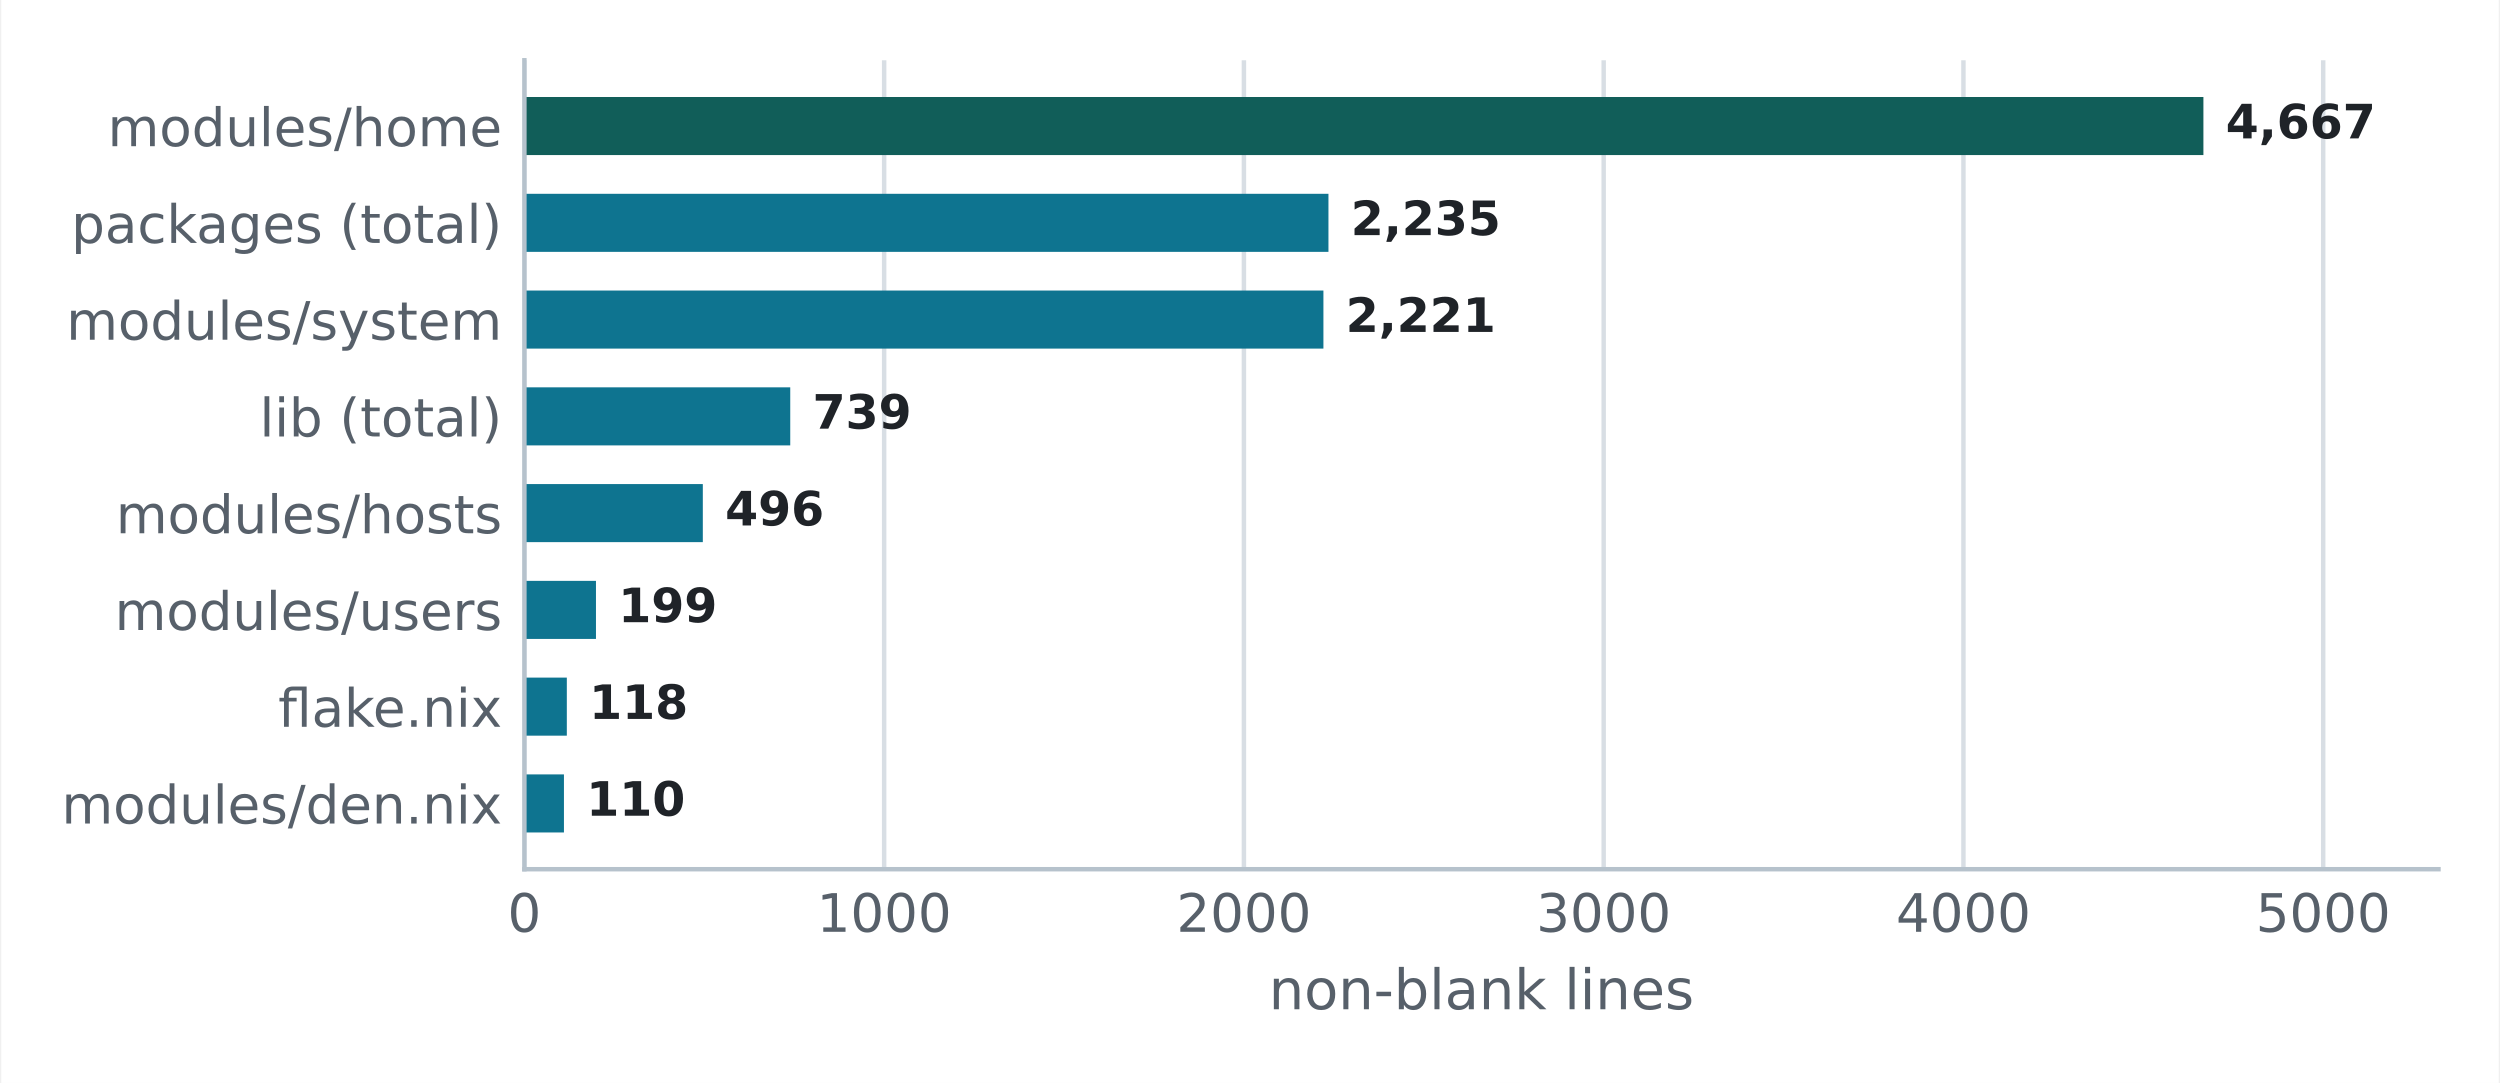
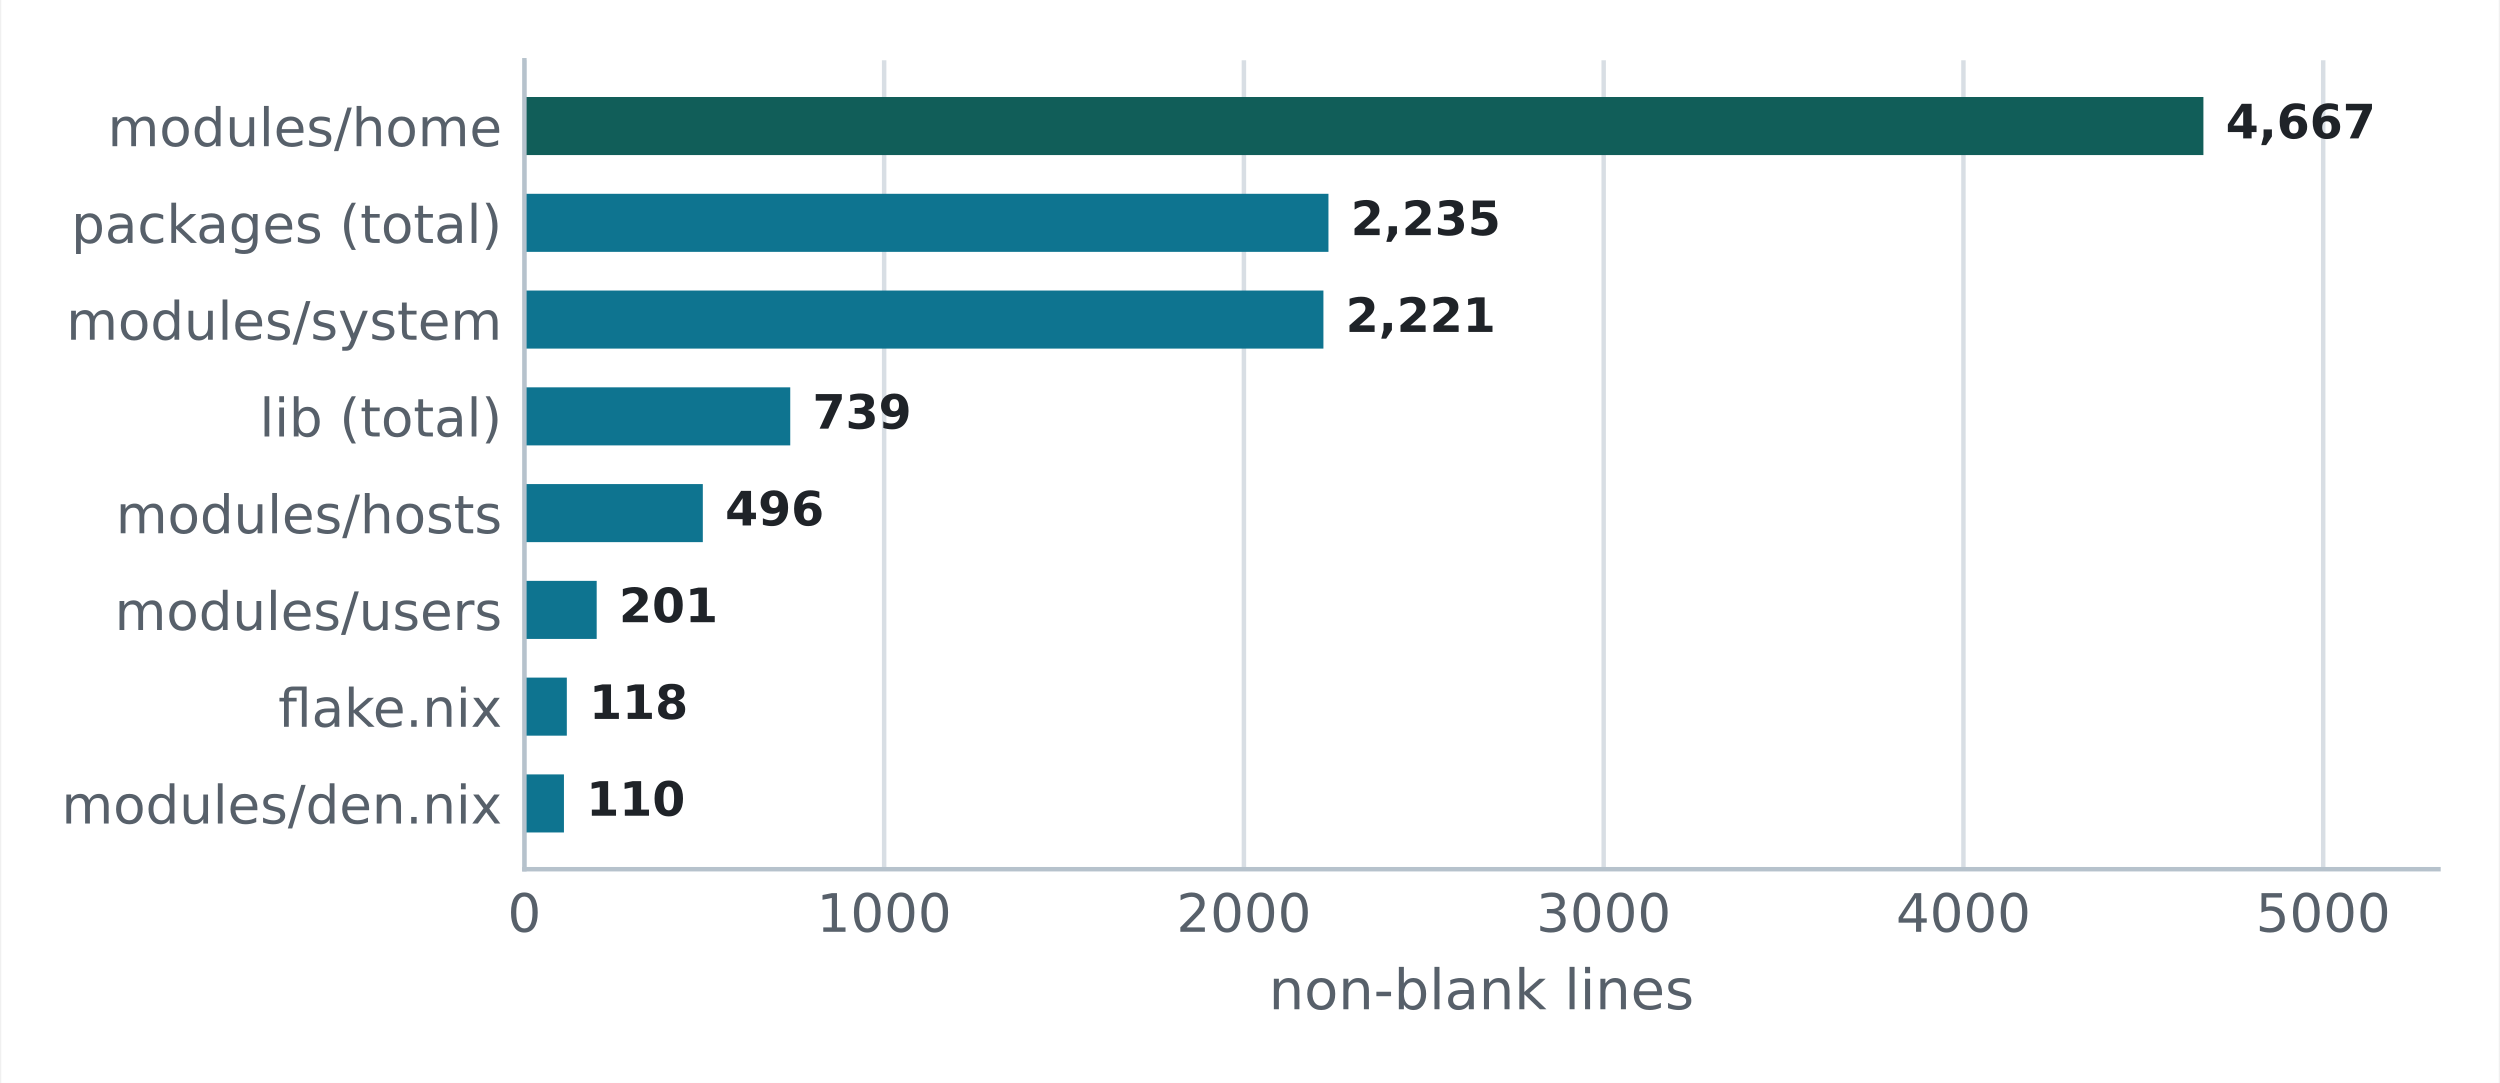
<svg xmlns="http://www.w3.org/2000/svg" xmlns:xlink="http://www.w3.org/1999/xlink" width="995" height="431" viewBox="0 0 447.591 194.078" version="1.1">
  <defs>
    <style type="text/css">*{stroke-linejoin: round; stroke-linecap: butt}</style>
  </defs>
  <g id="figure_1">
    <g id="patch_1">
      <path d="M 0 194.078  L 447.591 194.078  L 447.591 0  L 0 0  z " style="fill: #ffffff" />
    </g>
    <g id="axes_1">
      <g id="patch_2">
        <path d="M 93.751 155.778  L 436.791 155.778  L 436.791 10.8  L 93.751 10.8  z " style="fill: #ffffff" />
      </g>
      <g id="matplotlib.axis_1">
        <g id="xtick_1">
          <g id="line2d_1">
            <path d="M 93.751 155.778  L 93.751 10.8  " clip-path="url(#p4f550c6e6d)" style="fill: none; stroke: #d8dee4; stroke-width: 0.8; stroke-linecap: square" />
          </g>
          <g id="line2d_2" />
          <g id="text_1">
            <g style="fill: #57606a" transform="translate(90.72875 166.9954) scale(0.095 -0.095)">
              <defs>
                <path id="DejaVuSans-13" d="M 2034 4250  Q 1547 4250 1301 3770  Q 1056 3291 1056 2328  Q 1056 1369 1301 889  Q 1547 409 2034 409  Q 2525 409 2770 889  Q 3016 1369 3016 2328  Q 3016 3291 2770 3770  Q 2525 4250 2034 4250  z M 2034 4750  Q 2819 4750 3233 4129  Q 3647 3509 3647 2328  Q 3647 1150 3233 529  Q 2819 -91 2034 -91  Q 1250 -91 836 529  Q 422 1150 422 2328  Q 422 3509 836 4129  Q 1250 4750 2034 4750  z " transform="scale(0.015625)" />
              </defs>
              <use xlink:href="#DejaVuSans-13" />
            </g>
          </g>
        </g>
        <g id="xtick_2">
          <g id="line2d_3">
            <path d="M 158.228 155.778  L 158.228 10.8  " clip-path="url(#p4f550c6e6d)" style="fill: none; stroke: #d8dee4; stroke-width: 0.8; stroke-linecap: square" />
          </g>
          <g id="line2d_4" />
          <g id="text_2">
            <g style="fill: #57606a" transform="translate(146.1388 166.9954) scale(0.095 -0.095)">
              <defs>
                <path id="DejaVuSans-14" d="M 794 531  L 1825 531  L 1825 4091  L 703 3866  L 703 4441  L 1819 4666  L 2450 4666  L 2450 531  L 3481 531  L 3481 0  L 794 0  L 794 531  z " transform="scale(0.015625)" />
              </defs>
              <use xlink:href="#DejaVuSans-14" />
              <use xlink:href="#DejaVuSans-13" transform="translate(63.625 0)" />
              <use xlink:href="#DejaVuSans-13" transform="translate(127.25 0)" />
              <use xlink:href="#DejaVuSans-13" transform="translate(190.875 0)" />
            </g>
          </g>
        </g>
        <g id="xtick_3">
          <g id="line2d_5">
            <path d="M 222.704 155.778  L 222.704 10.8  " clip-path="url(#p4f550c6e6d)" style="fill: none; stroke: #d8dee4; stroke-width: 0.8; stroke-linecap: square" />
          </g>
          <g id="line2d_6" />
          <g id="text_3">
            <g style="fill: #57606a" transform="translate(210.6154 166.9954) scale(0.095 -0.095)">
              <defs>
                <path id="DejaVuSans-15" d="M 1228 531  L 3431 531  L 3431 0  L 469 0  L 469 531  Q 828 903 1448 1529  Q 2069 2156 2228 2338  Q 2531 2678 2651 2914  Q 2772 3150 2772 3378  Q 2772 3750 2511 3984  Q 2250 4219 1831 4219  Q 1534 4219 1204 4116  Q 875 4013 500 3803  L 500 4441  Q 881 4594 1212 4672  Q 1544 4750 1819 4750  Q 2544 4750 2975 4387  Q 3406 4025 3406 3419  Q 3406 3131 3298 2873  Q 3191 2616 2906 2266  Q 2828 2175 2409 1742  Q 1991 1309 1228 531  z " transform="scale(0.015625)" />
              </defs>
              <use xlink:href="#DejaVuSans-15" />
              <use xlink:href="#DejaVuSans-13" transform="translate(63.625 0)" />
              <use xlink:href="#DejaVuSans-13" transform="translate(127.25 0)" />
              <use xlink:href="#DejaVuSans-13" transform="translate(190.875 0)" />
            </g>
          </g>
        </g>
        <g id="xtick_4">
          <g id="line2d_7">
            <path d="M 287.181 155.778  L 287.181 10.8  " clip-path="url(#p4f550c6e6d)" style="fill: none; stroke: #d8dee4; stroke-width: 0.8; stroke-linecap: square" />
          </g>
          <g id="line2d_8" />
          <g id="text_4">
            <g style="fill: #57606a" transform="translate(275.092 166.9954) scale(0.095 -0.095)">
              <defs>
                <path id="DejaVuSans-16" d="M 2597 2516  Q 3050 2419 3304 2112  Q 3559 1806 3559 1356  Q 3559 666 3084 287  Q 2609 -91 1734 -91  Q 1441 -91 1130 -33  Q 819 25 488 141  L 488 750  Q 750 597 1062 519  Q 1375 441 1716 441  Q 2309 441 2620 675  Q 2931 909 2931 1356  Q 2931 1769 2642 2001  Q 2353 2234 1838 2234  L 1294 2234  L 1294 2753  L 1863 2753  Q 2328 2753 2575 2939  Q 2822 3125 2822 3475  Q 2822 3834 2567 4026  Q 2313 4219 1838 4219  Q 1578 4219 1281 4162  Q 984 4106 628 3988  L 628 4550  Q 988 4650 1302 4700  Q 1616 4750 1894 4750  Q 2613 4750 3031 4423  Q 3450 4097 3450 3541  Q 3450 3153 3228 2886  Q 3006 2619 2597 2516  z " transform="scale(0.015625)" />
              </defs>
              <use xlink:href="#DejaVuSans-16" />
              <use xlink:href="#DejaVuSans-13" transform="translate(63.625 0)" />
              <use xlink:href="#DejaVuSans-13" transform="translate(127.25 0)" />
              <use xlink:href="#DejaVuSans-13" transform="translate(190.875 0)" />
            </g>
          </g>
        </g>
        <g id="xtick_5">
          <g id="line2d_9">
            <path d="M 351.657 155.778  L 351.657 10.8  " clip-path="url(#p4f550c6e6d)" style="fill: none; stroke: #d8dee4; stroke-width: 0.8; stroke-linecap: square" />
          </g>
          <g id="line2d_10" />
          <g id="text_5">
            <g style="fill: #57606a" transform="translate(339.5686 166.9954) scale(0.095 -0.095)">
              <defs>
                <path id="DejaVuSans-17" d="M 2419 4116  L 825 1625  L 2419 1625  L 2419 4116  z M 2253 4666  L 3047 4666  L 3047 1625  L 3713 1625  L 3713 1100  L 3047 1100  L 3047 0  L 2419 0  L 2419 1100  L 313 1100  L 313 1709  L 2253 4666  z " transform="scale(0.015625)" />
              </defs>
              <use xlink:href="#DejaVuSans-17" />
              <use xlink:href="#DejaVuSans-13" transform="translate(63.625 0)" />
              <use xlink:href="#DejaVuSans-13" transform="translate(127.25 0)" />
              <use xlink:href="#DejaVuSans-13" transform="translate(190.875 0)" />
            </g>
          </g>
        </g>
        <g id="xtick_6">
          <g id="line2d_11">
            <path d="M 416.134 155.778  L 416.134 10.8  " clip-path="url(#p4f550c6e6d)" style="fill: none; stroke: #d8dee4; stroke-width: 0.8; stroke-linecap: square" />
          </g>
          <g id="line2d_12" />
          <g id="text_6">
            <g style="fill: #57606a" transform="translate(404.0452 166.9954) scale(0.095 -0.095)">
              <defs>
                <path id="DejaVuSans-18" d="M 691 4666  L 3169 4666  L 3169 4134  L 1269 4134  L 1269 2991  Q 1406 3038 1543 3061  Q 1681 3084 1819 3084  Q 2600 3084 3056 2656  Q 3513 2228 3513 1497  Q 3513 744 3044 326  Q 2575 -91 1722 -91  Q 1428 -91 1123 -41  Q 819 9 494 109  L 494 744  Q 775 591 1075 516  Q 1375 441 1709 441  Q 2250 441 2565 725  Q 2881 1009 2881 1497  Q 2881 1984 2565 2268  Q 2250 2553 1709 2553  Q 1456 2553 1204 2497  Q 953 2441 691 2322  L 691 4666  z " transform="scale(0.015625)" />
              </defs>
              <use xlink:href="#DejaVuSans-18" />
              <use xlink:href="#DejaVuSans-13" transform="translate(63.625 0)" />
              <use xlink:href="#DejaVuSans-13" transform="translate(127.25 0)" />
              <use xlink:href="#DejaVuSans-13" transform="translate(190.875 0)" />
            </g>
          </g>
        </g>
        <g id="text_7">
          <g style="fill: #57606a" transform="translate(227.1616 180.8761) scale(0.1 -0.1)">
            <defs>
              <path id="DejaVuSans-51" d="M 3513 2113  L 3513 0  L 2938 0  L 2938 2094  Q 2938 2591 2744 2837  Q 2550 3084 2163 3084  Q 1697 3084 1428 2787  Q 1159 2491 1159 1978  L 1159 0  L 581 0  L 581 3500  L 1159 3500  L 1159 2956  Q 1366 3272 1645 3428  Q 1925 3584 2291 3584  Q 2894 3584 3203 3211  Q 3513 2838 3513 2113  z " transform="scale(0.015625)" />
              <path id="DejaVuSans-52" d="M 1959 3097  Q 1497 3097 1228 2736  Q 959 2375 959 1747  Q 959 1119 1226 758  Q 1494 397 1959 397  Q 2419 397 2687 759  Q 2956 1122 2956 1747  Q 2956 2369 2687 2733  Q 2419 3097 1959 3097  z M 1959 3584  Q 2709 3584 3137 3096  Q 3566 2609 3566 1747  Q 3566 888 3137 398  Q 2709 -91 1959 -91  Q 1206 -91 779 398  Q 353 888 353 1747  Q 353 2609 779 3096  Q 1206 3584 1959 3584  z " transform="scale(0.015625)" />
              <path id="DejaVuSans-10" d="M 313 2009  L 1997 2009  L 1997 1497  L 313 1497  L 313 2009  z " transform="scale(0.015625)" />
              <path id="DejaVuSans-45" d="M 3116 1747  Q 3116 2381 2855 2742  Q 2594 3103 2138 3103  Q 1681 3103 1420 2742  Q 1159 2381 1159 1747  Q 1159 1113 1420 752  Q 1681 391 2138 391  Q 2594 391 2855 752  Q 3116 1113 3116 1747  z M 1159 2969  Q 1341 3281 1617 3432  Q 1894 3584 2278 3584  Q 2916 3584 3314 3078  Q 3713 2572 3713 1747  Q 3713 922 3314 415  Q 2916 -91 2278 -91  Q 1894 -91 1617 61  Q 1341 213 1159 525  L 1159 0  L 581 0  L 581 4863  L 1159 4863  L 1159 2969  z " transform="scale(0.015625)" />
              <path id="DejaVuSans-4f" d="M 603 4863  L 1178 4863  L 1178 0  L 603 0  L 603 4863  z " transform="scale(0.015625)" />
              <path id="DejaVuSans-44" d="M 2194 1759  Q 1497 1759 1228 1600  Q 959 1441 959 1056  Q 959 750 1161 570  Q 1363 391 1709 391  Q 2188 391 2477 730  Q 2766 1069 2766 1631  L 2766 1759  L 2194 1759  z M 3341 1997  L 3341 0  L 2766 0  L 2766 531  Q 2569 213 2275 61  Q 1981 -91 1556 -91  Q 1019 -91 701 211  Q 384 513 384 1019  Q 384 1609 779 1909  Q 1175 2209 1959 2209  L 2766 2209  L 2766 2266  Q 2766 2663 2505 2880  Q 2244 3097 1772 3097  Q 1472 3097 1187 3025  Q 903 2953 641 2809  L 641 3341  Q 956 3463 1253 3523  Q 1550 3584 1831 3584  Q 2591 3584 2966 3190  Q 3341 2797 3341 1997  z " transform="scale(0.015625)" />
              <path id="DejaVuSans-4e" d="M 581 4863  L 1159 4863  L 1159 1991  L 2875 3500  L 3609 3500  L 1753 1863  L 3688 0  L 2938 0  L 1159 1709  L 1159 0  L 581 0  L 581 4863  z " transform="scale(0.015625)" />
              <path id="DejaVuSans-3" transform="scale(0.015625)" />
              <path id="DejaVuSans-4c" d="M 603 3500  L 1178 3500  L 1178 0  L 603 0  L 603 3500  z M 603 4863  L 1178 4863  L 1178 4134  L 603 4134  L 603 4863  z " transform="scale(0.015625)" />
              <path id="DejaVuSans-48" d="M 3597 1894  L 3597 1613  L 953 1613  Q 991 1019 1311 708  Q 1631 397 2203 397  Q 2534 397 2845 478  Q 3156 559 3463 722  L 3463 178  Q 3153 47 2828 -22  Q 2503 -91 2169 -91  Q 1331 -91 842 396  Q 353 884 353 1716  Q 353 2575 817 3079  Q 1281 3584 2069 3584  Q 2775 3584 3186 3129  Q 3597 2675 3597 1894  z M 3022 2063  Q 3016 2534 2758 2815  Q 2500 3097 2075 3097  Q 1594 3097 1305 2825  Q 1016 2553 972 2059  L 3022 2063  z " transform="scale(0.015625)" />
              <path id="DejaVuSans-56" d="M 2834 3397  L 2834 2853  Q 2591 2978 2328 3040  Q 2066 3103 1784 3103  Q 1356 3103 1142 2972  Q 928 2841 928 2578  Q 928 2378 1081 2264  Q 1234 2150 1697 2047  L 1894 2003  Q 2506 1872 2764 1633  Q 3022 1394 3022 966  Q 3022 478 2636 193  Q 2250 -91 1575 -91  Q 1294 -91 989 -36  Q 684 19 347 128  L 347 722  Q 666 556 975 473  Q 1284 391 1588 391  Q 1994 391 2212 530  Q 2431 669 2431 922  Q 2431 1156 2273 1281  Q 2116 1406 1581 1522  L 1381 1569  Q 847 1681 609 1914  Q 372 2147 372 2553  Q 372 3047 722 3315  Q 1072 3584 1716 3584  Q 2034 3584 2315 3537  Q 2597 3491 2834 3397  z " transform="scale(0.015625)" />
            </defs>
            <use xlink:href="#DejaVuSans-51" />
            <use xlink:href="#DejaVuSans-52" transform="translate(63.375 0)" />
            <use xlink:href="#DejaVuSans-51" transform="translate(124.5625 0)" />
            <use xlink:href="#DejaVuSans-10" transform="translate(187.9375 0)" />
            <use xlink:href="#DejaVuSans-45" transform="translate(224.0156 0)" />
            <use xlink:href="#DejaVuSans-4f" transform="translate(287.5 0)" />
            <use xlink:href="#DejaVuSans-44" transform="translate(315.2812 0)" />
            <use xlink:href="#DejaVuSans-51" transform="translate(376.5625 0)" />
            <use xlink:href="#DejaVuSans-4e" transform="translate(439.9375 0)" />
            <use xlink:href="#DejaVuSans-3" transform="translate(497.8438 0)" />
            <use xlink:href="#DejaVuSans-4f" transform="translate(529.625 0)" />
            <use xlink:href="#DejaVuSans-4c" transform="translate(557.4062 0)" />
            <use xlink:href="#DejaVuSans-51" transform="translate(585.1875 0)" />
            <use xlink:href="#DejaVuSans-48" transform="translate(648.5625 0)" />
            <use xlink:href="#DejaVuSans-56" transform="translate(710.0938 0)" />
          </g>
        </g>
      </g>
      <g id="matplotlib.axis_2">
        <g id="ytick_1">
          <g id="line2d_13" />
          <g id="text_8">
            <g style="fill: #57606a" transform="translate(10.8 147.5945) scale(0.095 -0.095)">
              <defs>
                <path id="DejaVuSans-50" d="M 3328 2828  Q 3544 3216 3844 3400  Q 4144 3584 4550 3584  Q 5097 3584 5394 3201  Q 5691 2819 5691 2113  L 5691 0  L 5113 0  L 5113 2094  Q 5113 2597 4934 2840  Q 4756 3084 4391 3084  Q 3944 3084 3684 2787  Q 3425 2491 3425 1978  L 3425 0  L 2847 0  L 2847 2094  Q 2847 2600 2669 2842  Q 2491 3084 2119 3084  Q 1678 3084 1418 2786  Q 1159 2488 1159 1978  L 1159 0  L 581 0  L 581 3500  L 1159 3500  L 1159 2956  Q 1356 3278 1631 3431  Q 1906 3584 2284 3584  Q 2666 3584 2933 3390  Q 3200 3197 3328 2828  z " transform="scale(0.015625)" />
                <path id="DejaVuSans-47" d="M 2906 2969  L 2906 4863  L 3481 4863  L 3481 0  L 2906 0  L 2906 525  Q 2725 213 2448 61  Q 2172 -91 1784 -91  Q 1150 -91 751 415  Q 353 922 353 1747  Q 353 2572 751 3078  Q 1150 3584 1784 3584  Q 2172 3584 2448 3432  Q 2725 3281 2906 2969  z M 947 1747  Q 947 1113 1208 752  Q 1469 391 1925 391  Q 2381 391 2643 752  Q 2906 1113 2906 1747  Q 2906 2381 2643 2742  Q 2381 3103 1925 3103  Q 1469 3103 1208 2742  Q 947 2381 947 1747  z " transform="scale(0.015625)" />
                <path id="DejaVuSans-58" d="M 544 1381  L 544 3500  L 1119 3500  L 1119 1403  Q 1119 906 1312 657  Q 1506 409 1894 409  Q 2359 409 2629 706  Q 2900 1003 2900 1516  L 2900 3500  L 3475 3500  L 3475 0  L 2900 0  L 2900 538  Q 2691 219 2414 64  Q 2138 -91 1772 -91  Q 1169 -91 856 284  Q 544 659 544 1381  z M 1991 3584  L 1991 3584  z " transform="scale(0.015625)" />
                <path id="DejaVuSans-12" d="M 1625 4666  L 2156 4666  L 531 -594  L 0 -594  L 1625 4666  z " transform="scale(0.015625)" />
                <path id="DejaVuSans-11" d="M 684 794  L 1344 794  L 1344 0  L 684 0  L 684 794  z " transform="scale(0.015625)" />
                <path id="DejaVuSans-5b" d="M 3513 3500  L 2247 1797  L 3578 0  L 2900 0  L 1881 1375  L 863 0  L 184 0  L 1544 1831  L 300 3500  L 978 3500  L 1906 2253  L 2834 3500  L 3513 3500  z " transform="scale(0.015625)" />
              </defs>
              <use xlink:href="#DejaVuSans-50" />
              <use xlink:href="#DejaVuSans-52" transform="translate(97.40625 0)" />
              <use xlink:href="#DejaVuSans-47" transform="translate(158.5938 0)" />
              <use xlink:href="#DejaVuSans-58" transform="translate(222.0781 0)" />
              <use xlink:href="#DejaVuSans-4f" transform="translate(285.4531 0)" />
              <use xlink:href="#DejaVuSans-48" transform="translate(313.2344 0)" />
              <use xlink:href="#DejaVuSans-56" transform="translate(374.7656 0)" />
              <use xlink:href="#DejaVuSans-12" transform="translate(426.8594 0)" />
              <use xlink:href="#DejaVuSans-47" transform="translate(460.5469 0)" />
              <use xlink:href="#DejaVuSans-48" transform="translate(524.0312 0)" />
              <use xlink:href="#DejaVuSans-51" transform="translate(585.5625 0)" />
              <use xlink:href="#DejaVuSans-11" transform="translate(648.9375 0)" />
              <use xlink:href="#DejaVuSans-51" transform="translate(680.7188 0)" />
              <use xlink:href="#DejaVuSans-4c" transform="translate(744.0938 0)" />
              <use xlink:href="#DejaVuSans-5b" transform="translate(771.875 0)" />
            </g>
          </g>
        </g>
        <g id="ytick_2">
          <g id="line2d_14" />
          <g id="text_9">
            <g style="fill: #57606a" transform="translate(49.6357 130.2526) scale(0.095 -0.095)">
              <defs>
                <path id="DejaVuSans-13b0" d="M 1831 4863  L 3431 4863  L 3431 0  L 2853 0  L 2853 4384  L 1825 4384  Q 1516 4384 1395 4259  Q 1275 4134 1275 3809  L 1275 3500  L 2222 3500  L 2222 3053  L 1275 3053  L 1275 0  L 697 0  L 697 3053  L 147 3053  L 147 3500  L 697 3500  L 697 3744  Q 697 4328 969 4595  Q 1241 4863 1831 4863  z " transform="scale(0.015625)" />
              </defs>
              <use xlink:href="#DejaVuSans-13b0" />
              <use xlink:href="#DejaVuSans-44" transform="translate(62.98438 0)" />
              <use xlink:href="#DejaVuSans-4e" transform="translate(124.2656 0)" />
              <use xlink:href="#DejaVuSans-48" transform="translate(178.6094 0)" />
              <use xlink:href="#DejaVuSans-11" transform="translate(240.1406 0)" />
              <use xlink:href="#DejaVuSans-51" transform="translate(271.9219 0)" />
              <use xlink:href="#DejaVuSans-4c" transform="translate(335.2969 0)" />
              <use xlink:href="#DejaVuSans-5b" transform="translate(363.0781 0)" />
            </g>
          </g>
        </g>
        <g id="ytick_3">
          <g id="line2d_15" />
          <g id="text_10">
            <g style="fill: #57606a" transform="translate(20.32969 112.9108) scale(0.095 -0.095)">
              <defs>
                <path id="DejaVuSans-55" d="M 2631 2963  Q 2534 3019 2420 3045  Q 2306 3072 2169 3072  Q 1681 3072 1420 2755  Q 1159 2438 1159 1844  L 1159 0  L 581 0  L 581 3500  L 1159 3500  L 1159 2956  Q 1341 3275 1631 3429  Q 1922 3584 2338 3584  Q 2397 3584 2469 3576  Q 2541 3569 2628 3553  L 2631 2963  z " transform="scale(0.015625)" />
              </defs>
              <use xlink:href="#DejaVuSans-50" />
              <use xlink:href="#DejaVuSans-52" transform="translate(97.40625 0)" />
              <use xlink:href="#DejaVuSans-47" transform="translate(158.5938 0)" />
              <use xlink:href="#DejaVuSans-58" transform="translate(222.0781 0)" />
              <use xlink:href="#DejaVuSans-4f" transform="translate(285.4531 0)" />
              <use xlink:href="#DejaVuSans-48" transform="translate(313.2344 0)" />
              <use xlink:href="#DejaVuSans-56" transform="translate(374.7656 0)" />
              <use xlink:href="#DejaVuSans-12" transform="translate(426.8594 0)" />
              <use xlink:href="#DejaVuSans-58" transform="translate(460.5469 0)" />
              <use xlink:href="#DejaVuSans-56" transform="translate(523.9219 0)" />
              <use xlink:href="#DejaVuSans-48" transform="translate(576.0156 0)" />
              <use xlink:href="#DejaVuSans-55" transform="translate(637.5469 0)" />
              <use xlink:href="#DejaVuSans-56" transform="translate(678.6562 0)" />
            </g>
          </g>
        </g>
        <g id="ytick_4">
          <g id="line2d_16" />
          <g id="text_11">
            <g style="fill: #57606a" transform="translate(20.54344 95.569) scale(0.095 -0.095)">
              <defs>
                <path id="DejaVuSans-4b" d="M 3513 2113  L 3513 0  L 2938 0  L 2938 2094  Q 2938 2591 2744 2837  Q 2550 3084 2163 3084  Q 1697 3084 1428 2787  Q 1159 2491 1159 1978  L 1159 0  L 581 0  L 581 4863  L 1159 4863  L 1159 2956  Q 1366 3272 1645 3428  Q 1925 3584 2291 3584  Q 2894 3584 3203 3211  Q 3513 2838 3513 2113  z " transform="scale(0.015625)" />
                <path id="DejaVuSans-57" d="M 1172 4494  L 1172 3500  L 2356 3500  L 2356 3053  L 1172 3053  L 1172 1153  Q 1172 725 1289 603  Q 1406 481 1766 481  L 2356 481  L 2356 0  L 1766 0  Q 1100 0 847 248  Q 594 497 594 1153  L 594 3053  L 172 3053  L 172 3500  L 594 3500  L 594 4494  L 1172 4494  z " transform="scale(0.015625)" />
              </defs>
              <use xlink:href="#DejaVuSans-50" />
              <use xlink:href="#DejaVuSans-52" transform="translate(97.40625 0)" />
              <use xlink:href="#DejaVuSans-47" transform="translate(158.5938 0)" />
              <use xlink:href="#DejaVuSans-58" transform="translate(222.0781 0)" />
              <use xlink:href="#DejaVuSans-4f" transform="translate(285.4531 0)" />
              <use xlink:href="#DejaVuSans-48" transform="translate(313.2344 0)" />
              <use xlink:href="#DejaVuSans-56" transform="translate(374.7656 0)" />
              <use xlink:href="#DejaVuSans-12" transform="translate(426.8594 0)" />
              <use xlink:href="#DejaVuSans-4b" transform="translate(460.5469 0)" />
              <use xlink:href="#DejaVuSans-52" transform="translate(523.9219 0)" />
              <use xlink:href="#DejaVuSans-56" transform="translate(585.1094 0)" />
              <use xlink:href="#DejaVuSans-57" transform="translate(637.2031 0)" />
              <use xlink:href="#DejaVuSans-56" transform="translate(676.4062 0)" />
            </g>
          </g>
        </g>
        <g id="ytick_5">
          <g id="line2d_17" />
          <g id="text_12">
            <g style="fill: #57606a" transform="translate(46.28695 78.22717) scale(0.095 -0.095)">
              <defs>
                <path id="DejaVuSans-b" d="M 1984 4856  Q 1566 4138 1362 3434  Q 1159 2731 1159 2009  Q 1159 1288 1364 580  Q 1569 -128 1984 -844  L 1484 -844  Q 1016 -109 783 600  Q 550 1309 550 2009  Q 550 2706 781 3412  Q 1013 4119 1484 4856  L 1984 4856  z " transform="scale(0.015625)" />
                <path id="DejaVuSans-c" d="M 513 4856  L 1013 4856  Q 1481 4119 1714 3412  Q 1947 2706 1947 2009  Q 1947 1309 1714 600  Q 1481 -109 1013 -844  L 513 -844  Q 928 -128 1133 580  Q 1338 1288 1338 2009  Q 1338 2731 1133 3434  Q 928 4138 513 4856  z " transform="scale(0.015625)" />
              </defs>
              <use xlink:href="#DejaVuSans-4f" />
              <use xlink:href="#DejaVuSans-4c" transform="translate(27.78125 0)" />
              <use xlink:href="#DejaVuSans-45" transform="translate(55.5625 0)" />
              <use xlink:href="#DejaVuSans-3" transform="translate(119.0469 0)" />
              <use xlink:href="#DejaVuSans-b" transform="translate(150.8281 0)" />
              <use xlink:href="#DejaVuSans-57" transform="translate(189.8438 0)" />
              <use xlink:href="#DejaVuSans-52" transform="translate(229.0469 0)" />
              <use xlink:href="#DejaVuSans-57" transform="translate(290.2344 0)" />
              <use xlink:href="#DejaVuSans-44" transform="translate(329.4375 0)" />
              <use xlink:href="#DejaVuSans-4f" transform="translate(390.7188 0)" />
              <use xlink:href="#DejaVuSans-c" transform="translate(418.5 0)" />
            </g>
          </g>
        </g>
        <g id="ytick_6">
          <g id="line2d_18" />
          <g id="text_13">
            <g style="fill: #57606a" transform="translate(11.655 60.88535) scale(0.095 -0.095)">
              <defs>
                <path id="DejaVuSans-5c" d="M 2059 -325  Q 1816 -950 1584 -1140  Q 1353 -1331 966 -1331  L 506 -1331  L 506 -850  L 844 -850  Q 1081 -850 1212 -737  Q 1344 -625 1503 -206  L 1606 56  L 191 3500  L 800 3500  L 1894 763  L 2988 3500  L 3597 3500  L 2059 -325  z " transform="scale(0.015625)" />
              </defs>
              <use xlink:href="#DejaVuSans-50" />
              <use xlink:href="#DejaVuSans-52" transform="translate(97.40625 0)" />
              <use xlink:href="#DejaVuSans-47" transform="translate(158.5938 0)" />
              <use xlink:href="#DejaVuSans-58" transform="translate(222.0781 0)" />
              <use xlink:href="#DejaVuSans-4f" transform="translate(285.4531 0)" />
              <use xlink:href="#DejaVuSans-48" transform="translate(313.2344 0)" />
              <use xlink:href="#DejaVuSans-56" transform="translate(374.7656 0)" />
              <use xlink:href="#DejaVuSans-12" transform="translate(426.8594 0)" />
              <use xlink:href="#DejaVuSans-56" transform="translate(460.5469 0)" />
              <use xlink:href="#DejaVuSans-5c" transform="translate(512.6406 0)" />
              <use xlink:href="#DejaVuSans-56" transform="translate(571.8281 0)" />
              <use xlink:href="#DejaVuSans-57" transform="translate(623.9219 0)" />
              <use xlink:href="#DejaVuSans-48" transform="translate(663.125 0)" />
              <use xlink:href="#DejaVuSans-50" transform="translate(724.6562 0)" />
            </g>
          </g>
        </g>
        <g id="ytick_7">
          <g id="line2d_19" />
          <g id="text_14">
            <g style="fill: #57606a" transform="translate(12.5382 43.54352) scale(0.095 -0.095)">
              <defs>
                <path id="DejaVuSans-53" d="M 1159 525  L 1159 -1331  L 581 -1331  L 581 3500  L 1159 3500  L 1159 2969  Q 1341 3281 1617 3432  Q 1894 3584 2278 3584  Q 2916 3584 3314 3078  Q 3713 2572 3713 1747  Q 3713 922 3314 415  Q 2916 -91 2278 -91  Q 1894 -91 1617 61  Q 1341 213 1159 525  z M 3116 1747  Q 3116 2381 2855 2742  Q 2594 3103 2138 3103  Q 1681 3103 1420 2742  Q 1159 2381 1159 1747  Q 1159 1113 1420 752  Q 1681 391 2138 391  Q 2594 391 2855 752  Q 3116 1113 3116 1747  z " transform="scale(0.015625)" />
                <path id="DejaVuSans-46" d="M 3122 3366  L 3122 2828  Q 2878 2963 2633 3030  Q 2388 3097 2138 3097  Q 1578 3097 1268 2742  Q 959 2388 959 1747  Q 959 1106 1268 751  Q 1578 397 2138 397  Q 2388 397 2633 464  Q 2878 531 3122 666  L 3122 134  Q 2881 22 2623 -34  Q 2366 -91 2075 -91  Q 1284 -91 818 406  Q 353 903 353 1747  Q 353 2603 823 3093  Q 1294 3584 2113 3584  Q 2378 3584 2631 3529  Q 2884 3475 3122 3366  z " transform="scale(0.015625)" />
                <path id="DejaVuSans-4a" d="M 2906 1791  Q 2906 2416 2648 2759  Q 2391 3103 1925 3103  Q 1463 3103 1205 2759  Q 947 2416 947 1791  Q 947 1169 1205 825  Q 1463 481 1925 481  Q 2391 481 2648 825  Q 2906 1169 2906 1791  z M 3481 434  Q 3481 -459 3084 -895  Q 2688 -1331 1869 -1331  Q 1566 -1331 1297 -1286  Q 1028 -1241 775 -1147  L 775 -588  Q 1028 -725 1275 -790  Q 1522 -856 1778 -856  Q 2344 -856 2625 -561  Q 2906 -266 2906 331  L 2906 616  Q 2728 306 2450 153  Q 2172 0 1784 0  Q 1141 0 747 490  Q 353 981 353 1791  Q 353 2603 747 3093  Q 1141 3584 1784 3584  Q 2172 3584 2450 3431  Q 2728 3278 2906 2969  L 2906 3500  L 3481 3500  L 3481 434  z " transform="scale(0.015625)" />
              </defs>
              <use xlink:href="#DejaVuSans-53" />
              <use xlink:href="#DejaVuSans-44" transform="translate(63.48438 0)" />
              <use xlink:href="#DejaVuSans-46" transform="translate(124.7656 0)" />
              <use xlink:href="#DejaVuSans-4e" transform="translate(179.75 0)" />
              <use xlink:href="#DejaVuSans-44" transform="translate(235.9062 0)" />
              <use xlink:href="#DejaVuSans-4a" transform="translate(297.1875 0)" />
              <use xlink:href="#DejaVuSans-48" transform="translate(360.6719 0)" />
              <use xlink:href="#DejaVuSans-56" transform="translate(422.2031 0)" />
              <use xlink:href="#DejaVuSans-3" transform="translate(474.2969 0)" />
              <use xlink:href="#DejaVuSans-b" transform="translate(506.0781 0)" />
              <use xlink:href="#DejaVuSans-57" transform="translate(545.0938 0)" />
              <use xlink:href="#DejaVuSans-52" transform="translate(584.2969 0)" />
              <use xlink:href="#DejaVuSans-57" transform="translate(645.4844 0)" />
              <use xlink:href="#DejaVuSans-44" transform="translate(684.6875 0)" />
              <use xlink:href="#DejaVuSans-4f" transform="translate(745.9688 0)" />
              <use xlink:href="#DejaVuSans-c" transform="translate(773.75 0)" />
            </g>
          </g>
        </g>
        <g id="ytick_8">
          <g id="line2d_20" />
          <g id="text_15">
            <g style="fill: #57606a" transform="translate(19.06648 26.2017) scale(0.095 -0.095)">
              <use xlink:href="#DejaVuSans-50" />
              <use xlink:href="#DejaVuSans-52" transform="translate(97.40625 0)" />
              <use xlink:href="#DejaVuSans-47" transform="translate(158.5938 0)" />
              <use xlink:href="#DejaVuSans-58" transform="translate(222.0781 0)" />
              <use xlink:href="#DejaVuSans-4f" transform="translate(285.4531 0)" />
              <use xlink:href="#DejaVuSans-48" transform="translate(313.2344 0)" />
              <use xlink:href="#DejaVuSans-56" transform="translate(374.7656 0)" />
              <use xlink:href="#DejaVuSans-12" transform="translate(426.8594 0)" />
              <use xlink:href="#DejaVuSans-4b" transform="translate(460.5469 0)" />
              <use xlink:href="#DejaVuSans-52" transform="translate(523.9219 0)" />
              <use xlink:href="#DejaVuSans-50" transform="translate(585.1094 0)" />
              <use xlink:href="#DejaVuSans-48" transform="translate(682.5156 0)" />
            </g>
          </g>
        </g>
      </g>
      <g id="patch_3">
        <path d="M 93.751 149.188  L 100.843 149.188  L 100.843 138.783  L 93.751 138.783  z " clip-path="url(#p4f550c6e6d)" style="fill: #0e7490" />
      </g>
      <g id="patch_4">
        <path d="M 93.751 131.846  L 101.359 131.846  L 101.359 121.441  L 93.751 121.441  z " clip-path="url(#p4f550c6e6d)" style="fill: #0e7490" />
      </g>
      <g id="patch_5">
-         <path d="M 93.751 114.504  L 106.582 114.504  L 106.582 104.099  L 93.751 104.099  z " clip-path="url(#p4f550c6e6d)" style="fill: #0e7490" />
+         <path d="M 93.751 114.504  L 106.711 114.504  L 106.711 104.099  L 93.751 104.099  z " clip-path="url(#p4f550c6e6d)" style="fill: #0e7490" />
      </g>
      <g id="patch_6">
        <path d="M 93.751 97.162  L 125.731 97.162  L 125.731 86.757  L 93.751 86.757  z " clip-path="url(#p4f550c6e6d)" style="fill: #0e7490" />
      </g>
      <g id="patch_7">
        <path d="M 93.751 79.82  L 141.399 79.82  L 141.399 69.415  L 93.751 69.415  z " clip-path="url(#p4f550c6e6d)" style="fill: #0e7490" />
      </g>
      <g id="patch_8">
        <path d="M 93.751 62.479  L 236.953 62.479  L 236.953 52.074  L 93.751 52.074  z " clip-path="url(#p4f550c6e6d)" style="fill: #0e7490" />
      </g>
      <g id="patch_9">
        <path d="M 93.751 45.137  L 237.856 45.137  L 237.856 34.732  L 93.751 34.732  z " clip-path="url(#p4f550c6e6d)" style="fill: #0e7490" />
      </g>
      <g id="patch_10">
        <path d="M 93.751 27.795  L 394.663 27.795  L 394.663 17.39  L 93.751 17.39  z " clip-path="url(#p4f550c6e6d)" style="fill: #115e59" />
      </g>
      <g id="patch_11">
        <path d="M 93.751 155.778  L 93.751 10.8  " style="fill: none; stroke: #b6c2cc; stroke-width: 0.8; stroke-linejoin: miter; stroke-linecap: square" />
      </g>
      <g id="patch_12">
        <path d="M 93.751 155.778  L 436.791 155.778  " style="fill: none; stroke: #b6c2cc; stroke-width: 0.8; stroke-linejoin: miter; stroke-linecap: square" />
      </g>
      <g id="text_16">
        <g style="fill: #1f2328" transform="translate(104.8434 146.1932) scale(0.085 -0.085)">
          <defs>
            <path id="DejaVuSans-Bold-14" d="M 750 831  L 1813 831  L 1813 3847  L 722 3622  L 722 4441  L 1806 4666  L 2950 4666  L 2950 831  L 4013 831  L 4013 0  L 750 0  L 750 831  z " transform="scale(0.015625)" />
            <path id="DejaVuSans-Bold-13" d="M 2944 2338  Q 2944 3213 2780 3570  Q 2616 3928 2228 3928  Q 1841 3928 1675 3570  Q 1509 3213 1509 2338  Q 1509 1453 1675 1090  Q 1841 728 2228 728  Q 2613 728 2778 1090  Q 2944 1453 2944 2338  z M 4147 2328  Q 4147 1169 3647 539  Q 3147 -91 2228 -91  Q 1306 -91 806 539  Q 306 1169 306 2328  Q 306 3491 806 4120  Q 1306 4750 2228 4750  Q 3147 4750 3647 4120  Q 4147 3491 4147 2328  z " transform="scale(0.015625)" />
          </defs>
          <use xlink:href="#DejaVuSans-Bold-14" />
          <use xlink:href="#DejaVuSans-Bold-14" transform="translate(69.57812 0)" />
          <use xlink:href="#DejaVuSans-Bold-13" transform="translate(139.1562 0)" />
        </g>
      </g>
      <g id="text_17">
        <g style="fill: #1f2328" transform="translate(105.3592 128.8514) scale(0.085 -0.085)">
          <defs>
            <path id="DejaVuSans-Bold-1b" d="M 2228 2088  Q 1891 2088 1709 1903  Q 1528 1719 1528 1375  Q 1528 1031 1709 848  Q 1891 666 2228 666  Q 2563 666 2741 848  Q 2919 1031 2919 1375  Q 2919 1722 2741 1905  Q 2563 2088 2228 2088  z M 1350 2484  Q 925 2613 709 2878  Q 494 3144 494 3541  Q 494 4131 934 4440  Q 1375 4750 2228 4750  Q 3075 4750 3515 4442  Q 3956 4134 3956 3541  Q 3956 3144 3739 2878  Q 3522 2613 3097 2484  Q 3572 2353 3814 2058  Q 4056 1763 4056 1313  Q 4056 619 3595 264  Q 3134 -91 2228 -91  Q 1319 -91 855 264  Q 391 619 391 1313  Q 391 1763 633 2058  Q 875 2353 1350 2484  z M 1631 3419  Q 1631 3141 1786 2991  Q 1941 2841 2228 2841  Q 2509 2841 2662 2991  Q 2816 3141 2816 3419  Q 2816 3697 2662 3845  Q 2509 3994 2228 3994  Q 1941 3994 1786 3844  Q 1631 3694 1631 3419  z " transform="scale(0.015625)" />
          </defs>
          <use xlink:href="#DejaVuSans-Bold-14" />
          <use xlink:href="#DejaVuSans-Bold-14" transform="translate(69.57812 0)" />
          <use xlink:href="#DejaVuSans-Bold-1b" transform="translate(139.1562 0)" />
        </g>
      </g>
      <g id="text_18">
-         <g style="fill: #1f2328" transform="translate(110.5818 111.5096) scale(0.085 -0.085)">
-           <defs>
-             <path id="DejaVuSans-Bold-1c" d="M 641 103  L 641 966  Q 928 831 1190 764  Q 1453 697 1709 697  Q 2247 697 2547 995  Q 2847 1294 2900 1881  Q 2688 1725 2447 1647  Q 2206 1569 1925 1569  Q 1209 1569 770 1986  Q 331 2403 331 3084  Q 331 3838 820 4291  Q 1309 4744 2131 4744  Q 3044 4744 3544 4128  Q 4044 3513 4044 2388  Q 4044 1231 3459 570  Q 2875 -91 1856 -91  Q 1528 -91 1228 -42  Q 928 6 641 103  z M 2125 2350  Q 2441 2350 2600 2554  Q 2759 2759 2759 3169  Q 2759 3575 2600 3781  Q 2441 3988 2125 3988  Q 1809 3988 1650 3781  Q 1491 3575 1491 3169  Q 1491 2759 1650 2554  Q 1809 2350 2125 2350  z " transform="scale(0.015625)" />
-           </defs>
-           <use xlink:href="#DejaVuSans-Bold-14" />
-           <use xlink:href="#DejaVuSans-Bold-1c" transform="translate(69.57812 0)" />
-           <use xlink:href="#DejaVuSans-Bold-1c" transform="translate(139.1562 0)" />
+         <g style="fill: #1f2328" transform="translate(110.7107 111.5096) scale(0.085 -0.085)">
+           <defs>
+             <path id="DejaVuSans-Bold-15" d="M 1844 884  L 3897 884  L 3897 0  L 506 0  L 506 884  L 2209 2388  Q 2438 2594 2547 2791  Q 2656 2988 2656 3200  Q 2656 3528 2436 3728  Q 2216 3928 1850 3928  Q 1569 3928 1234 3808  Q 900 3688 519 3450  L 519 4475  Q 925 4609 1322 4679  Q 1719 4750 2100 4750  Q 2938 4750 3402 4381  Q 3866 4013 3866 3353  Q 3866 2972 3669 2642  Q 3472 2313 2841 1759  L 1844 884  z " transform="scale(0.015625)" />
+           </defs>
+           <use xlink:href="#DejaVuSans-Bold-15" />
+           <use xlink:href="#DejaVuSans-Bold-13" transform="translate(69.57812 0)" />
+           <use xlink:href="#DejaVuSans-Bold-14" transform="translate(139.1562 0)" />
        </g>
      </g>
      <g id="text_19">
        <g style="fill: #1f2328" transform="translate(129.7313 94.16775) scale(0.085 -0.085)">
          <defs>
            <path id="DejaVuSans-Bold-17" d="M 2356 3675  L 1038 1722  L 2356 1722  L 2356 3675  z M 2156 4666  L 3494 4666  L 3494 1722  L 4159 1722  L 4159 850  L 3494 850  L 3494 0  L 2356 0  L 2356 850  L 288 850  L 288 1881  L 2156 4666  z " transform="scale(0.015625)" />
+             <path id="DejaVuSans-Bold-1c" d="M 641 103  L 641 966  Q 928 831 1190 764  Q 1453 697 1709 697  Q 2247 697 2547 995  Q 2847 1294 2900 1881  Q 2688 1725 2447 1647  Q 2206 1569 1925 1569  Q 1209 1569 770 1986  Q 331 2403 331 3084  Q 331 3838 820 4291  Q 1309 4744 2131 4744  Q 3044 4744 3544 4128  Q 4044 3513 4044 2388  Q 4044 1231 3459 570  Q 2875 -91 1856 -91  Q 1528 -91 1228 -42  Q 928 6 641 103  z M 2125 2350  Q 2441 2350 2600 2554  Q 2759 2759 2759 3169  Q 2759 3575 2600 3781  Q 2441 3988 2125 3988  Q 1809 3988 1650 3781  Q 1491 3575 1491 3169  Q 1491 2759 1650 2554  Q 1809 2350 2125 2350  z " transform="scale(0.015625)" />
            <path id="DejaVuSans-Bold-19" d="M 2316 2303  Q 2000 2303 1842 2098  Q 1684 1894 1684 1484  Q 1684 1075 1842 870  Q 2000 666 2316 666  Q 2634 666 2792 870  Q 2950 1075 2950 1484  Q 2950 1894 2792 2098  Q 2634 2303 2316 2303  z M 3803 4544  L 3803 3681  Q 3506 3822 3243 3889  Q 2981 3956 2731 3956  Q 2194 3956 1894 3657  Q 1594 3359 1544 2772  Q 1750 2925 1990 3001  Q 2231 3078 2516 3078  Q 3231 3078 3670 2659  Q 4109 2241 4109 1563  Q 4109 813 3618 361  Q 3128 -91 2303 -91  Q 1394 -91 895 523  Q 397 1138 397 2266  Q 397 3422 980 4083  Q 1563 4744 2578 4744  Q 2900 4744 3203 4694  Q 3506 4644 3803 4544  z " transform="scale(0.015625)" />
          </defs>
          <use xlink:href="#DejaVuSans-Bold-17" />
          <use xlink:href="#DejaVuSans-Bold-1c" transform="translate(69.57812 0)" />
          <use xlink:href="#DejaVuSans-Bold-19" transform="translate(139.1562 0)" />
        </g>
      </g>
      <g id="text_20">
        <g style="fill: #1f2328" transform="translate(145.3991 76.82592) scale(0.085 -0.085)">
          <defs>
            <path id="DejaVuSans-Bold-1a" d="M 428 4666  L 3944 4666  L 3944 3988  L 2125 0  L 953 0  L 2675 3781  L 428 3781  L 428 4666  z " transform="scale(0.015625)" />
            <path id="DejaVuSans-Bold-16" d="M 2981 2516  Q 3453 2394 3698 2092  Q 3944 1791 3944 1325  Q 3944 631 3412 270  Q 2881 -91 1863 -91  Q 1503 -91 1142 -33  Q 781 25 428 141  L 428 1069  Q 766 900 1098 814  Q 1431 728 1753 728  Q 2231 728 2486 893  Q 2741 1059 2741 1369  Q 2741 1688 2480 1852  Q 2219 2016 1709 2016  L 1228 2016  L 1228 2791  L 1734 2791  Q 2188 2791 2409 2933  Q 2631 3075 2631 3366  Q 2631 3634 2415 3781  Q 2200 3928 1806 3928  Q 1516 3928 1219 3862  Q 922 3797 628 3669  L 628 4550  Q 984 4650 1334 4700  Q 1684 4750 2022 4750  Q 2931 4750 3382 4451  Q 3834 4153 3834 3553  Q 3834 3144 3618 2883  Q 3403 2622 2981 2516  z " transform="scale(0.015625)" />
          </defs>
          <use xlink:href="#DejaVuSans-Bold-1a" />
          <use xlink:href="#DejaVuSans-Bold-16" transform="translate(69.57812 0)" />
          <use xlink:href="#DejaVuSans-Bold-1c" transform="translate(139.1562 0)" />
        </g>
      </g>
      <g id="text_21">
        <g style="fill: #1f2328" transform="translate(240.9535 59.4841) scale(0.085 -0.085)">
          <defs>
-             <path id="DejaVuSans-Bold-15" d="M 1844 884  L 3897 884  L 3897 0  L 506 0  L 506 884  L 2209 2388  Q 2438 2594 2547 2791  Q 2656 2988 2656 3200  Q 2656 3528 2436 3728  Q 2216 3928 1850 3928  Q 1569 3928 1234 3808  Q 900 3688 519 3450  L 519 4475  Q 925 4609 1322 4679  Q 1719 4750 2100 4750  Q 2938 4750 3402 4381  Q 3866 4013 3866 3353  Q 3866 2972 3669 2642  Q 3472 2313 2841 1759  L 1844 884  z " transform="scale(0.015625)" />
            <path id="DejaVuSans-Bold-f" d="M 653 1209  L 1778 1209  L 1778 256  L 1006 -909  L 341 -909  L 653 256  L 653 1209  z " transform="scale(0.015625)" />
          </defs>
          <use xlink:href="#DejaVuSans-Bold-15" />
          <use xlink:href="#DejaVuSans-Bold-f" transform="translate(69.57812 0)" />
          <use xlink:href="#DejaVuSans-Bold-15" transform="translate(107.5625 0)" />
          <use xlink:href="#DejaVuSans-Bold-15" transform="translate(177.1406 0)" />
          <use xlink:href="#DejaVuSans-Bold-14" transform="translate(246.7188 0)" />
        </g>
      </g>
      <g id="text_22">
        <g style="fill: #1f2328" transform="translate(241.8561 42.14227) scale(0.085 -0.085)">
          <defs>
            <path id="DejaVuSans-Bold-18" d="M 678 4666  L 3669 4666  L 3669 3781  L 1638 3781  L 1638 3059  Q 1775 3097 1914 3117  Q 2053 3138 2203 3138  Q 3056 3138 3531 2711  Q 4006 2284 4006 1522  Q 4006 766 3489 337  Q 2972 -91 2053 -91  Q 1656 -91 1267 -14  Q 878 63 494 219  L 494 1166  Q 875 947 1217 837  Q 1559 728 1863 728  Q 2300 728 2551 942  Q 2803 1156 2803 1522  Q 2803 1891 2551 2103  Q 2300 2316 1863 2316  Q 1603 2316 1309 2248  Q 1016 2181 678 2041  L 678 4666  z " transform="scale(0.015625)" />
          </defs>
          <use xlink:href="#DejaVuSans-Bold-15" />
          <use xlink:href="#DejaVuSans-Bold-f" transform="translate(69.57812 0)" />
          <use xlink:href="#DejaVuSans-Bold-15" transform="translate(107.5625 0)" />
          <use xlink:href="#DejaVuSans-Bold-16" transform="translate(177.1406 0)" />
          <use xlink:href="#DejaVuSans-Bold-18" transform="translate(246.7188 0)" />
        </g>
      </g>
      <g id="text_23">
        <g style="fill: #1f2328" transform="translate(398.6632 24.80045) scale(0.085 -0.085)">
          <use xlink:href="#DejaVuSans-Bold-17" />
          <use xlink:href="#DejaVuSans-Bold-f" transform="translate(69.57812 0)" />
          <use xlink:href="#DejaVuSans-Bold-19" transform="translate(107.5625 0)" />
          <use xlink:href="#DejaVuSans-Bold-19" transform="translate(177.1406 0)" />
          <use xlink:href="#DejaVuSans-Bold-1a" transform="translate(246.7188 0)" />
        </g>
      </g>
    </g>
  </g>
  <defs>
    <clipPath id="p4f550c6e6d">
      <rect x="93.751" y="10.8" width="343.04" height="144.978" />
    </clipPath>
  </defs>
</svg>
